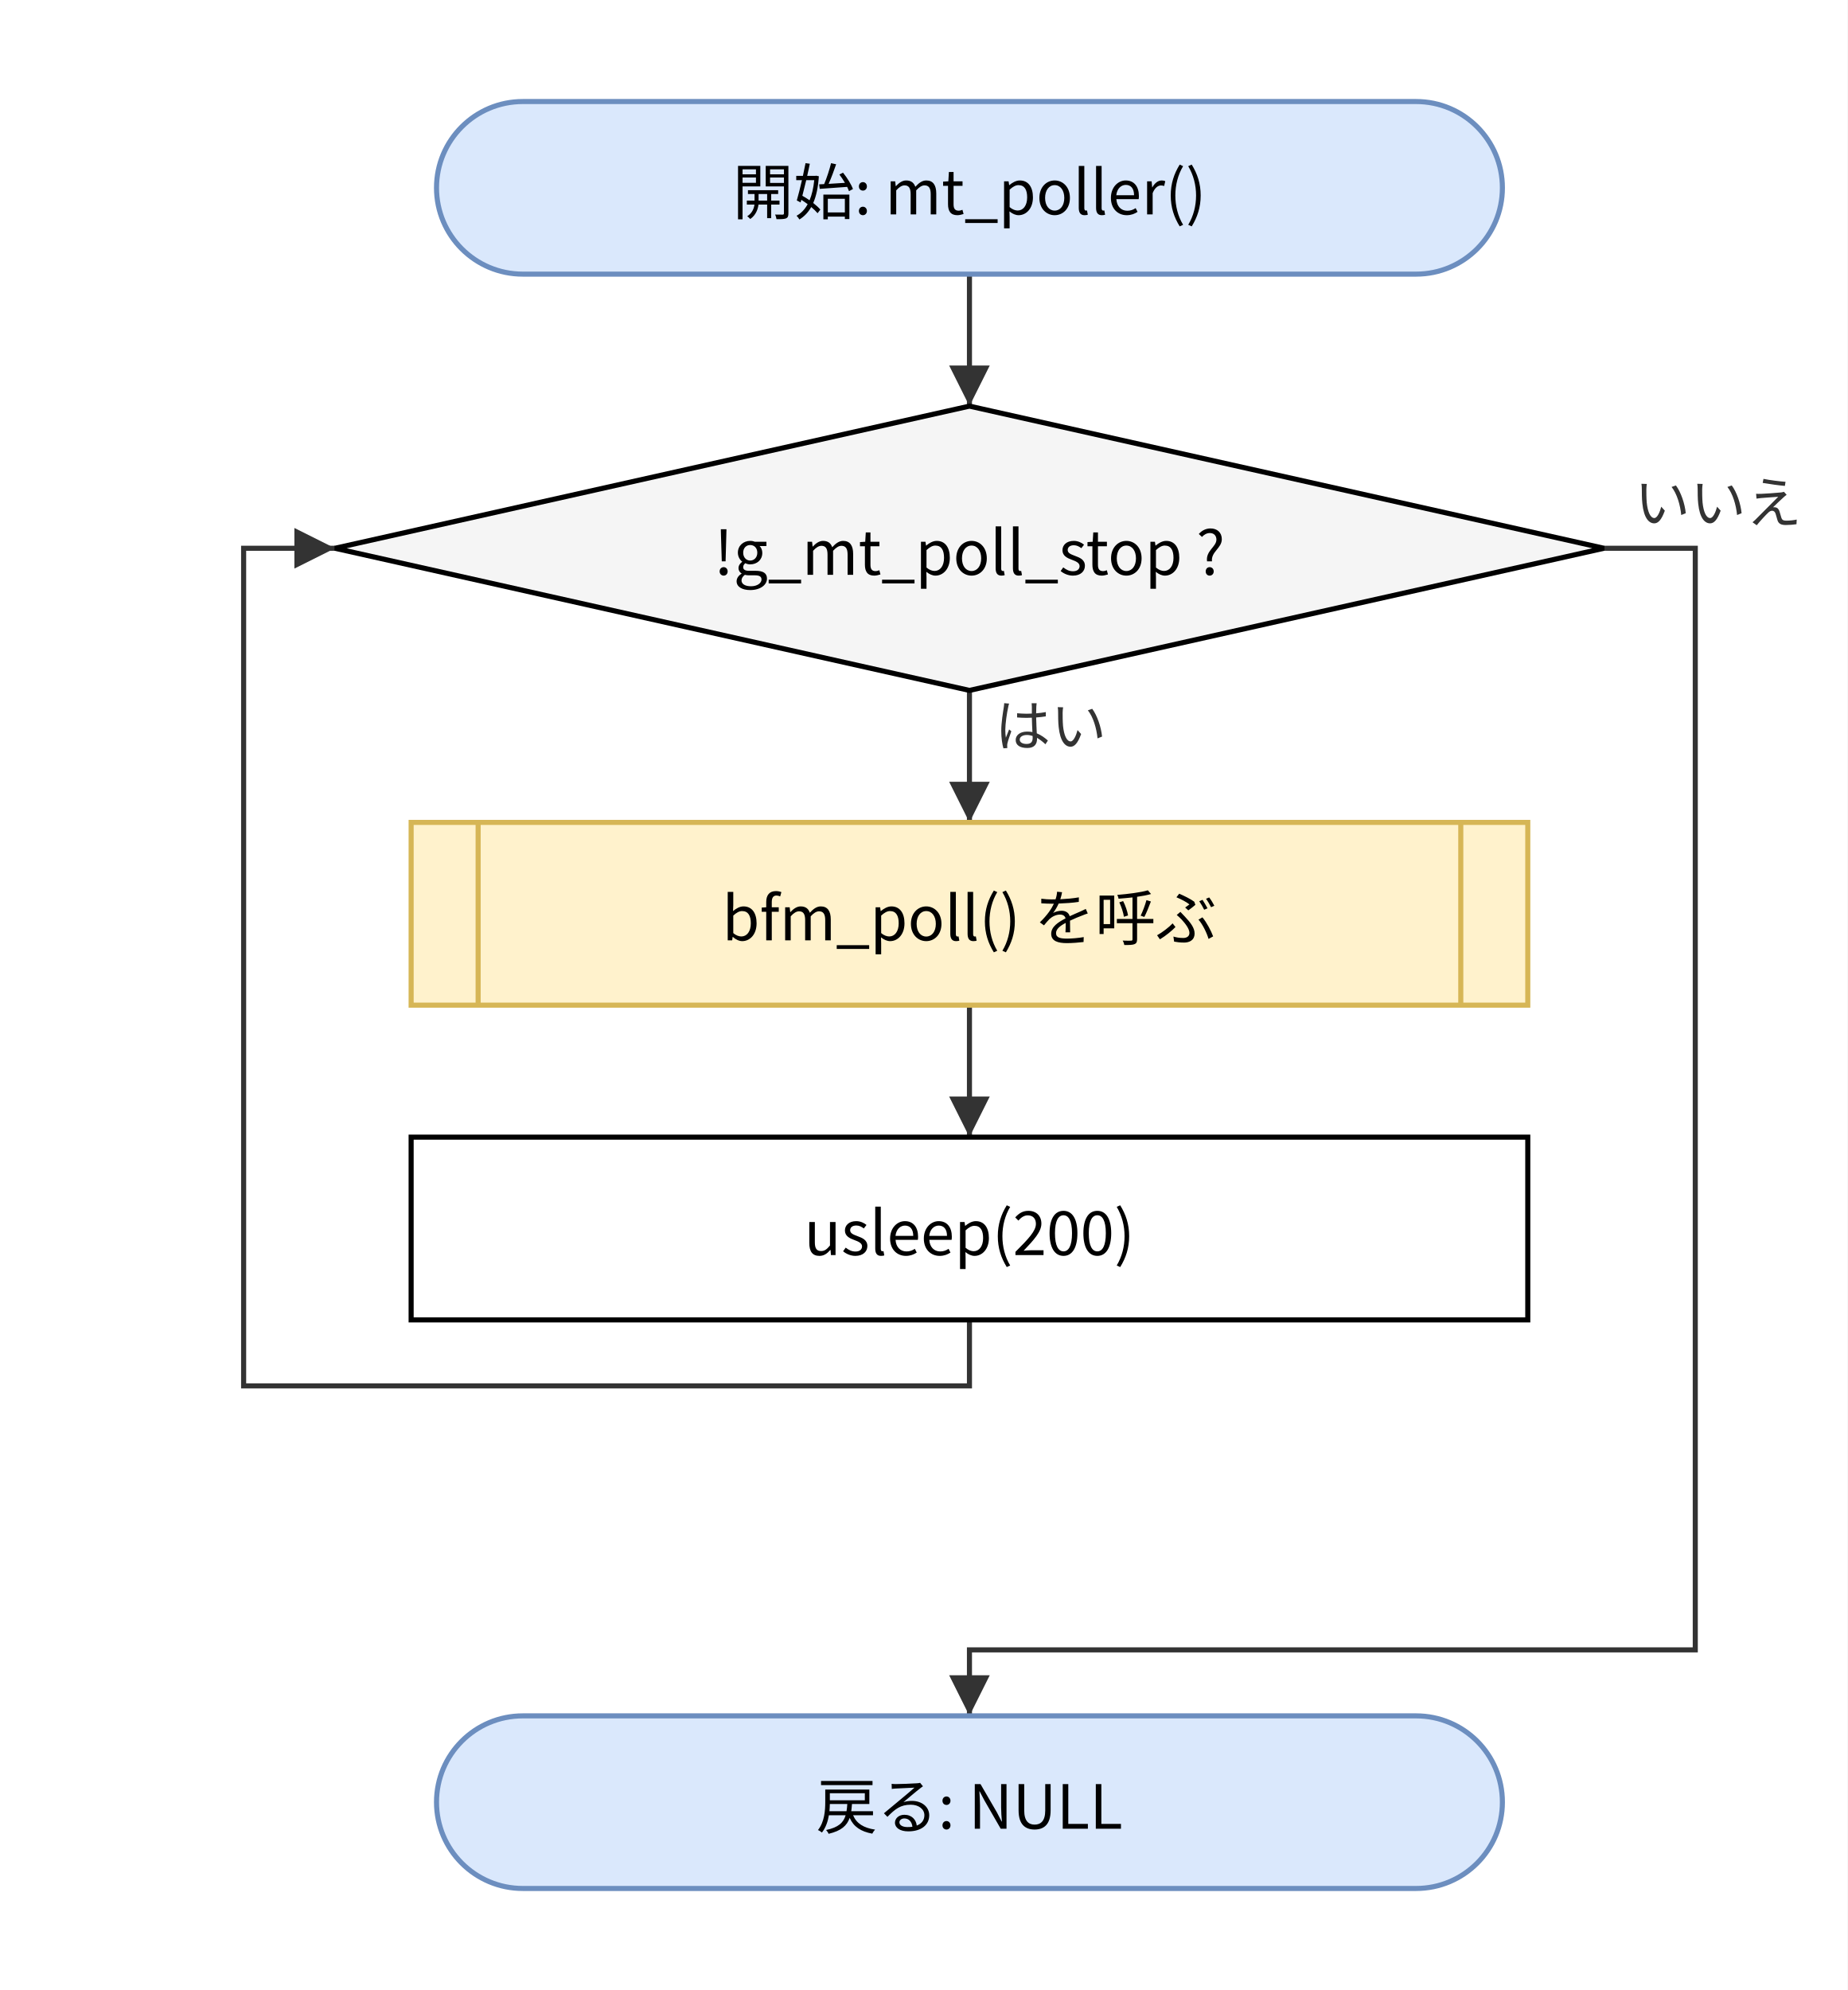
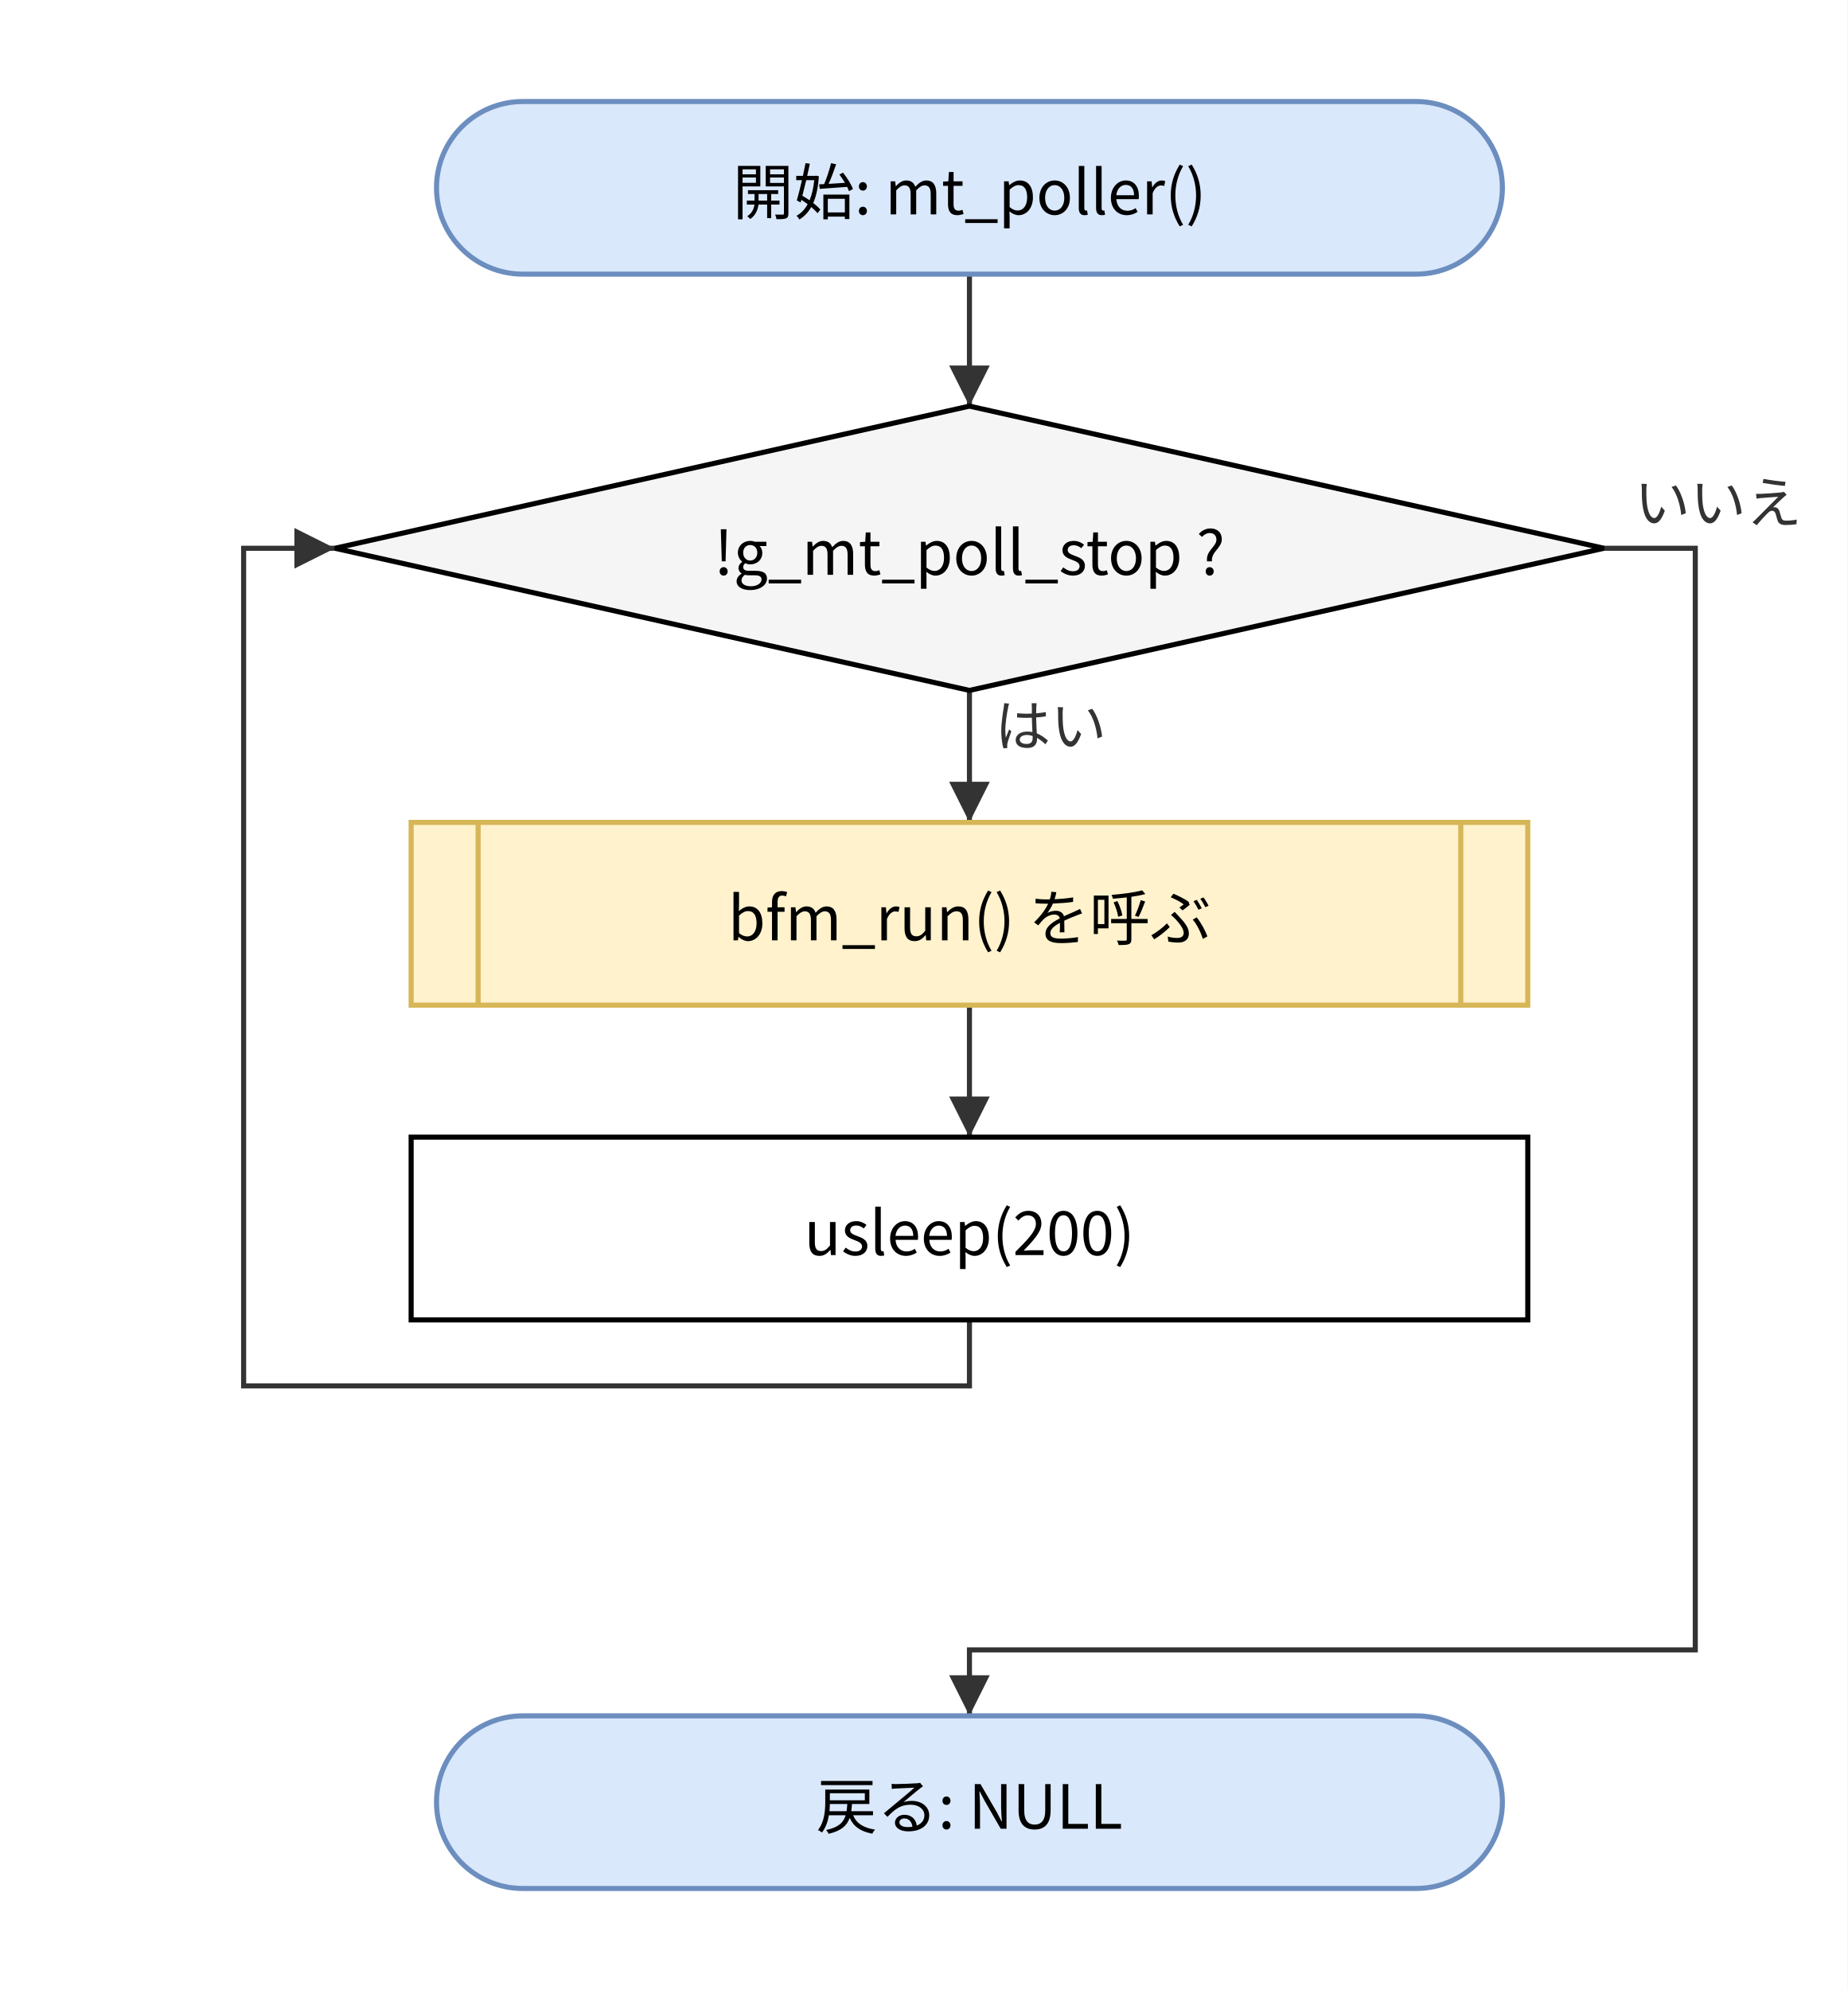
- <svg xmlns="http://www.w3.org/2000/svg" version="1.1" width="364" height="392" viewBox="0 0 364 392" font-family="Noto Sans CJK JP, Meiryo, sans-serif" content="&lt;mxfile host=&quot;bfmem-gen&quot; type=&quot;device&quot;&gt;&lt;diagram id=&quot;1e2d66e7629e503f8f71&quot; name=&quot;mt_poller フロー&quot;&gt;&lt;mxGraphModel dx=&quot;800&quot; dy=&quot;600&quot; grid=&quot;0&quot; gridSize=&quot;10&quot; guides=&quot;1&quot; tooltips=&quot;1&quot; connect=&quot;1&quot; arrows=&quot;1&quot; fold=&quot;1&quot; page=&quot;0&quot; pageScale=&quot;1&quot; math=&quot;0&quot; shadow=&quot;0&quot;&gt;&lt;root&gt;&lt;mxCell id=&quot;0&quot;/&gt;&lt;mxCell id=&quot;1&quot; parent=&quot;0&quot;/&gt;&lt;mxCell id=&quot;n1&quot; value=&quot;開始: mt_poller()&quot; style=&quot;rounded=1;arcSize=50;whiteSpace=wrap;html=1;fillColor=#dae8fc;strokeColor=#6c8ebf;&quot; vertex=&quot;1&quot; parent=&quot;1&quot;&gt;&lt;mxGeometry x=&quot;86.0&quot; y=&quot;20.0&quot; width=&quot;210.0&quot; height=&quot;34.0&quot; as=&quot;geometry&quot;/&gt;&lt;/mxCell&gt;&lt;mxCell id=&quot;n2&quot; value=&quot;!g_mt_poll_stop ?&quot; style=&quot;rhombus;whiteSpace=wrap;html=1;fillColor=#f5f5f5;&quot; vertex=&quot;1&quot; parent=&quot;1&quot;&gt;&lt;mxGeometry x=&quot;66.0&quot; y=&quot;80.0&quot; width=&quot;250.0&quot; height=&quot;56.0&quot; as=&quot;geometry&quot;/&gt;&lt;/mxCell&gt;&lt;mxCell id=&quot;n3&quot; value=&quot;bfm_poll() を呼ぶ&quot; style=&quot;shape=process;whiteSpace=wrap;html=1;backgroundOutline=1;size=0.06;fillColor=#fff2cc;strokeColor=#d6b656;&quot; vertex=&quot;1&quot; parent=&quot;1&quot;&gt;&lt;mxGeometry x=&quot;81.0&quot; y=&quot;162.0&quot; width=&quot;220.0&quot; height=&quot;36.0&quot; as=&quot;geometry&quot;/&gt;&lt;/mxCell&gt;&lt;mxCell id=&quot;n4&quot; value=&quot;usleep(200)&quot; style=&quot;rounded=0;whiteSpace=wrap;html=1;&quot; vertex=&quot;1&quot; parent=&quot;1&quot;&gt;&lt;mxGeometry x=&quot;81.0&quot; y=&quot;224.0&quot; width=&quot;220.0&quot; height=&quot;36.0&quot; as=&quot;geometry&quot;/&gt;&lt;/mxCell&gt;&lt;mxCell id=&quot;n5&quot; value=&quot;戻る: NULL&quot; style=&quot;rounded=1;arcSize=50;whiteSpace=wrap;html=1;fillColor=#dae8fc;strokeColor=#6c8ebf;&quot; vertex=&quot;1&quot; parent=&quot;1&quot;&gt;&lt;mxGeometry x=&quot;86.0&quot; y=&quot;338.0&quot; width=&quot;210.0&quot; height=&quot;34.0&quot; as=&quot;geometry&quot;/&gt;&lt;/mxCell&gt;&lt;mxCell id=&quot;e0&quot; value=&quot;&quot; style=&quot;edgeStyle=none;html=1;rounded=0;endArrow=block;endFill=1;exitX=0.5;exitY=1;exitDx=0;exitDy=0;exitPerimeter=0;entryX=0.5;entryY=0;entryDx=0;entryDy=0;entryPerimeter=0;&quot; edge=&quot;1&quot; parent=&quot;1&quot; source=&quot;n1&quot; target=&quot;n2&quot;&gt;&lt;mxGeometry relative=&quot;1&quot; as=&quot;geometry&quot;&gt;&lt;Array as=&quot;points&quot;&gt;&lt;/Array&gt;&lt;/mxGeometry&gt;&lt;/mxCell&gt;&lt;mxCell id=&quot;e1&quot; value=&quot;はい&quot; style=&quot;edgeStyle=none;html=1;rounded=0;endArrow=block;endFill=1;exitX=0.5;exitY=1;exitDx=0;exitDy=0;exitPerimeter=0;entryX=0.5;entryY=0;entryDx=0;entryDy=0;entryPerimeter=0;&quot; edge=&quot;1&quot; parent=&quot;1&quot; source=&quot;n2&quot; target=&quot;n3&quot;&gt;&lt;mxGeometry relative=&quot;1&quot; as=&quot;geometry&quot;&gt;&lt;Array as=&quot;points&quot;&gt;&lt;/Array&gt;&lt;/mxGeometry&gt;&lt;/mxCell&gt;&lt;mxCell id=&quot;e2&quot; value=&quot;&quot; style=&quot;edgeStyle=none;html=1;rounded=0;endArrow=block;endFill=1;exitX=0.5;exitY=1;exitDx=0;exitDy=0;exitPerimeter=0;entryX=0.5;entryY=0;entryDx=0;entryDy=0;entryPerimeter=0;&quot; edge=&quot;1&quot; parent=&quot;1&quot; source=&quot;n3&quot; target=&quot;n4&quot;&gt;&lt;mxGeometry relative=&quot;1&quot; as=&quot;geometry&quot;&gt;&lt;Array as=&quot;points&quot;&gt;&lt;/Array&gt;&lt;/mxGeometry&gt;&lt;/mxCell&gt;&lt;mxCell id=&quot;e3&quot; value=&quot;&quot; style=&quot;edgeStyle=none;html=1;rounded=0;endArrow=block;endFill=1;exitX=0.5;exitY=1;exitDx=0;exitDy=0;exitPerimeter=0;entryX=0;entryY=0.5;entryDx=0;entryDy=0;entryPerimeter=0;&quot; edge=&quot;1&quot; parent=&quot;1&quot; source=&quot;n4&quot; target=&quot;n2&quot;&gt;&lt;mxGeometry relative=&quot;1&quot; as=&quot;geometry&quot;&gt;&lt;Array as=&quot;points&quot;&gt;&lt;mxPoint x=&quot;191.0&quot; y=&quot;273.0&quot;/&gt;&lt;mxPoint x=&quot;48.0&quot; y=&quot;273.0&quot;/&gt;&lt;mxPoint x=&quot;48.0&quot; y=&quot;108.0&quot;/&gt;&lt;/Array&gt;&lt;/mxGeometry&gt;&lt;/mxCell&gt;&lt;mxCell id=&quot;e4&quot; value=&quot;いいえ&quot; style=&quot;edgeStyle=none;html=1;rounded=0;endArrow=block;endFill=1;exitX=1;exitY=0.5;exitDx=0;exitDy=0;exitPerimeter=0;entryX=0.5;entryY=0;entryDx=0;entryDy=0;entryPerimeter=0;&quot; edge=&quot;1&quot; parent=&quot;1&quot; source=&quot;n2&quot; target=&quot;n5&quot;&gt;&lt;mxGeometry relative=&quot;1&quot; as=&quot;geometry&quot;&gt;&lt;Array as=&quot;points&quot;&gt;&lt;mxPoint x=&quot;334.0&quot; y=&quot;108.0&quot;/&gt;&lt;mxPoint x=&quot;334.0&quot; y=&quot;325.0&quot;/&gt;&lt;mxPoint x=&quot;191.0&quot; y=&quot;325.0&quot;/&gt;&lt;/Array&gt;&lt;/mxGeometry&gt;&lt;/mxCell&gt;&lt;/root&gt;&lt;/mxGraphModel&gt;&lt;/diagram&gt;&lt;/mxfile&gt;">
+ <svg xmlns="http://www.w3.org/2000/svg" version="1.1" width="364" height="392" viewBox="0 0 364 392" font-family="Noto Sans CJK JP, Meiryo, sans-serif" content="&lt;mxfile host=&quot;bfmem-gen&quot; type=&quot;device&quot;&gt;&lt;diagram id=&quot;1e2d66e7629e503f8f71&quot; name=&quot;mt_poller フロー&quot;&gt;&lt;mxGraphModel dx=&quot;800&quot; dy=&quot;600&quot; grid=&quot;0&quot; gridSize=&quot;10&quot; guides=&quot;1&quot; tooltips=&quot;1&quot; connect=&quot;1&quot; arrows=&quot;1&quot; fold=&quot;1&quot; page=&quot;0&quot; pageScale=&quot;1&quot; math=&quot;0&quot; shadow=&quot;0&quot;&gt;&lt;root&gt;&lt;mxCell id=&quot;0&quot;/&gt;&lt;mxCell id=&quot;1&quot; parent=&quot;0&quot;/&gt;&lt;mxCell id=&quot;n1&quot; value=&quot;開始: mt_poller()&quot; style=&quot;rounded=1;arcSize=50;whiteSpace=wrap;html=1;fillColor=#dae8fc;strokeColor=#6c8ebf;&quot; vertex=&quot;1&quot; parent=&quot;1&quot;&gt;&lt;mxGeometry x=&quot;86.0&quot; y=&quot;20.0&quot; width=&quot;210.0&quot; height=&quot;34.0&quot; as=&quot;geometry&quot;/&gt;&lt;/mxCell&gt;&lt;mxCell id=&quot;n2&quot; value=&quot;!g_mt_poll_stop ?&quot; style=&quot;rhombus;whiteSpace=wrap;html=1;fillColor=#f5f5f5;&quot; vertex=&quot;1&quot; parent=&quot;1&quot;&gt;&lt;mxGeometry x=&quot;66.0&quot; y=&quot;80.0&quot; width=&quot;250.0&quot; height=&quot;56.0&quot; as=&quot;geometry&quot;/&gt;&lt;/mxCell&gt;&lt;mxCell id=&quot;n3&quot; value=&quot;bfm_run() を呼ぶ&quot; style=&quot;shape=process;whiteSpace=wrap;html=1;backgroundOutline=1;size=0.06;fillColor=#fff2cc;strokeColor=#d6b656;&quot; vertex=&quot;1&quot; parent=&quot;1&quot;&gt;&lt;mxGeometry x=&quot;81.0&quot; y=&quot;162.0&quot; width=&quot;220.0&quot; height=&quot;36.0&quot; as=&quot;geometry&quot;/&gt;&lt;/mxCell&gt;&lt;mxCell id=&quot;n4&quot; value=&quot;usleep(200)&quot; style=&quot;rounded=0;whiteSpace=wrap;html=1;&quot; vertex=&quot;1&quot; parent=&quot;1&quot;&gt;&lt;mxGeometry x=&quot;81.0&quot; y=&quot;224.0&quot; width=&quot;220.0&quot; height=&quot;36.0&quot; as=&quot;geometry&quot;/&gt;&lt;/mxCell&gt;&lt;mxCell id=&quot;n5&quot; value=&quot;戻る: NULL&quot; style=&quot;rounded=1;arcSize=50;whiteSpace=wrap;html=1;fillColor=#dae8fc;strokeColor=#6c8ebf;&quot; vertex=&quot;1&quot; parent=&quot;1&quot;&gt;&lt;mxGeometry x=&quot;86.0&quot; y=&quot;338.0&quot; width=&quot;210.0&quot; height=&quot;34.0&quot; as=&quot;geometry&quot;/&gt;&lt;/mxCell&gt;&lt;mxCell id=&quot;e0&quot; value=&quot;&quot; style=&quot;edgeStyle=none;html=1;rounded=0;endArrow=block;endFill=1;exitX=0.5;exitY=1;exitDx=0;exitDy=0;exitPerimeter=0;entryX=0.5;entryY=0;entryDx=0;entryDy=0;entryPerimeter=0;&quot; edge=&quot;1&quot; parent=&quot;1&quot; source=&quot;n1&quot; target=&quot;n2&quot;&gt;&lt;mxGeometry relative=&quot;1&quot; as=&quot;geometry&quot;&gt;&lt;Array as=&quot;points&quot;&gt;&lt;/Array&gt;&lt;/mxGeometry&gt;&lt;/mxCell&gt;&lt;mxCell id=&quot;e1&quot; value=&quot;はい&quot; style=&quot;edgeStyle=none;html=1;rounded=0;endArrow=block;endFill=1;exitX=0.5;exitY=1;exitDx=0;exitDy=0;exitPerimeter=0;entryX=0.5;entryY=0;entryDx=0;entryDy=0;entryPerimeter=0;&quot; edge=&quot;1&quot; parent=&quot;1&quot; source=&quot;n2&quot; target=&quot;n3&quot;&gt;&lt;mxGeometry relative=&quot;1&quot; as=&quot;geometry&quot;&gt;&lt;Array as=&quot;points&quot;&gt;&lt;/Array&gt;&lt;/mxGeometry&gt;&lt;/mxCell&gt;&lt;mxCell id=&quot;e2&quot; value=&quot;&quot; style=&quot;edgeStyle=none;html=1;rounded=0;endArrow=block;endFill=1;exitX=0.5;exitY=1;exitDx=0;exitDy=0;exitPerimeter=0;entryX=0.5;entryY=0;entryDx=0;entryDy=0;entryPerimeter=0;&quot; edge=&quot;1&quot; parent=&quot;1&quot; source=&quot;n3&quot; target=&quot;n4&quot;&gt;&lt;mxGeometry relative=&quot;1&quot; as=&quot;geometry&quot;&gt;&lt;Array as=&quot;points&quot;&gt;&lt;/Array&gt;&lt;/mxGeometry&gt;&lt;/mxCell&gt;&lt;mxCell id=&quot;e3&quot; value=&quot;&quot; style=&quot;edgeStyle=none;html=1;rounded=0;endArrow=block;endFill=1;exitX=0.5;exitY=1;exitDx=0;exitDy=0;exitPerimeter=0;entryX=0;entryY=0.5;entryDx=0;entryDy=0;entryPerimeter=0;&quot; edge=&quot;1&quot; parent=&quot;1&quot; source=&quot;n4&quot; target=&quot;n2&quot;&gt;&lt;mxGeometry relative=&quot;1&quot; as=&quot;geometry&quot;&gt;&lt;Array as=&quot;points&quot;&gt;&lt;mxPoint x=&quot;191.0&quot; y=&quot;273.0&quot;/&gt;&lt;mxPoint x=&quot;48.0&quot; y=&quot;273.0&quot;/&gt;&lt;mxPoint x=&quot;48.0&quot; y=&quot;108.0&quot;/&gt;&lt;/Array&gt;&lt;/mxGeometry&gt;&lt;/mxCell&gt;&lt;mxCell id=&quot;e4&quot; value=&quot;いいえ&quot; style=&quot;edgeStyle=none;html=1;rounded=0;endArrow=block;endFill=1;exitX=1;exitY=0.5;exitDx=0;exitDy=0;exitPerimeter=0;entryX=0.5;entryY=0;entryDx=0;entryDy=0;entryPerimeter=0;&quot; edge=&quot;1&quot; parent=&quot;1&quot; source=&quot;n2&quot; target=&quot;n5&quot;&gt;&lt;mxGeometry relative=&quot;1&quot; as=&quot;geometry&quot;&gt;&lt;Array as=&quot;points&quot;&gt;&lt;mxPoint x=&quot;334.0&quot; y=&quot;108.0&quot;/&gt;&lt;mxPoint x=&quot;334.0&quot; y=&quot;325.0&quot;/&gt;&lt;mxPoint x=&quot;191.0&quot; y=&quot;325.0&quot;/&gt;&lt;/Array&gt;&lt;/mxGeometry&gt;&lt;/mxCell&gt;&lt;/root&gt;&lt;/mxGraphModel&gt;&lt;/diagram&gt;&lt;/mxfile&gt;">
  <defs>
    <marker id="a" viewBox="0 0 10 10" refX="10" refY="5" markerWidth="8" markerHeight="8" orient="auto-start-reverse">
      <path d="M0,0 L10,5 L0,10 z" fill="#333333" />
    </marker>
  </defs>
  <rect x="0" y="0" width="364" height="392" fill="#ffffff" />
  <polyline points="191.0,54.0 191.0,80.0" fill="none" stroke="#333333" marker-end="url(#a)" />
  <polyline points="191.0,136.0 191.0,162.0" fill="none" stroke="#333333" marker-end="url(#a)" />
  <text x="196.0" y="147.0" font-size="11" text-anchor="start" fill="#333333" stroke="#ffffff" stroke-width="3" paint-order="stroke">はい</text>
  <polyline points="191.0,198.0 191.0,224.0" fill="none" stroke="#333333" marker-end="url(#a)" />
  <polyline points="191.0,260.0 191.0,273.0 48.0,273.0 48.0,108.0 66.0,108.0" fill="none" stroke="#333333" marker-end="url(#a)" />
  <polyline points="316.0,108.0 334.0,108.0 334.0,325.0 191.0,325.0 191.0,338.0" fill="none" stroke="#333333" marker-end="url(#a)" />
  <text x="322.0" y="103.0" font-size="11" text-anchor="start" fill="#333333" stroke="#ffffff" stroke-width="3" paint-order="stroke">いいえ</text>
  <rect x="86.0" y="20.0" width="210.0" height="34.0" rx="17.0" fill="#dae8fc" stroke="#6c8ebf" />
  <text x="191.0" y="37.0" font-size="12" text-anchor="middle" dominant-baseline="central" fill="#000000">開始: mt_poller()</text>
  <polygon points="191.0,80.0 316.0,108.0 191.0,136.0 66.0,108.0" fill="#f5f5f5" stroke="#000000" />
  <text x="191.0" y="108.0" font-size="12" text-anchor="middle" dominant-baseline="central" fill="#000000">!g_mt_poll_stop ?</text>
  <rect x="81.0" y="162.0" width="220.0" height="36.0" fill="#fff2cc" stroke="#d6b656" />
  <line x1="94.2" y1="162.0" x2="94.2" y2="198.0" stroke="#d6b656" />
  <line x1="287.8" y1="162.0" x2="287.8" y2="198.0" stroke="#d6b656" />
-   <text x="191.0" y="180.0" font-size="12" text-anchor="middle" dominant-baseline="central" fill="#000000">bfm_poll() を呼ぶ</text>
+   <text x="191.0" y="180.0" font-size="12" text-anchor="middle" dominant-baseline="central" fill="#000000">bfm_run() を呼ぶ</text>
  <rect x="81.0" y="224.0" width="220.0" height="36.0" fill="#ffffff" stroke="#000000" />
  <text x="191.0" y="242.0" font-size="12" text-anchor="middle" dominant-baseline="central" fill="#000000">usleep(200)</text>
  <rect x="86.0" y="338.0" width="210.0" height="34.0" rx="17.0" fill="#dae8fc" stroke="#6c8ebf" />
  <text x="191.0" y="355.0" font-size="12" text-anchor="middle" dominant-baseline="central" fill="#000000">戻る: NULL</text>
</svg>
